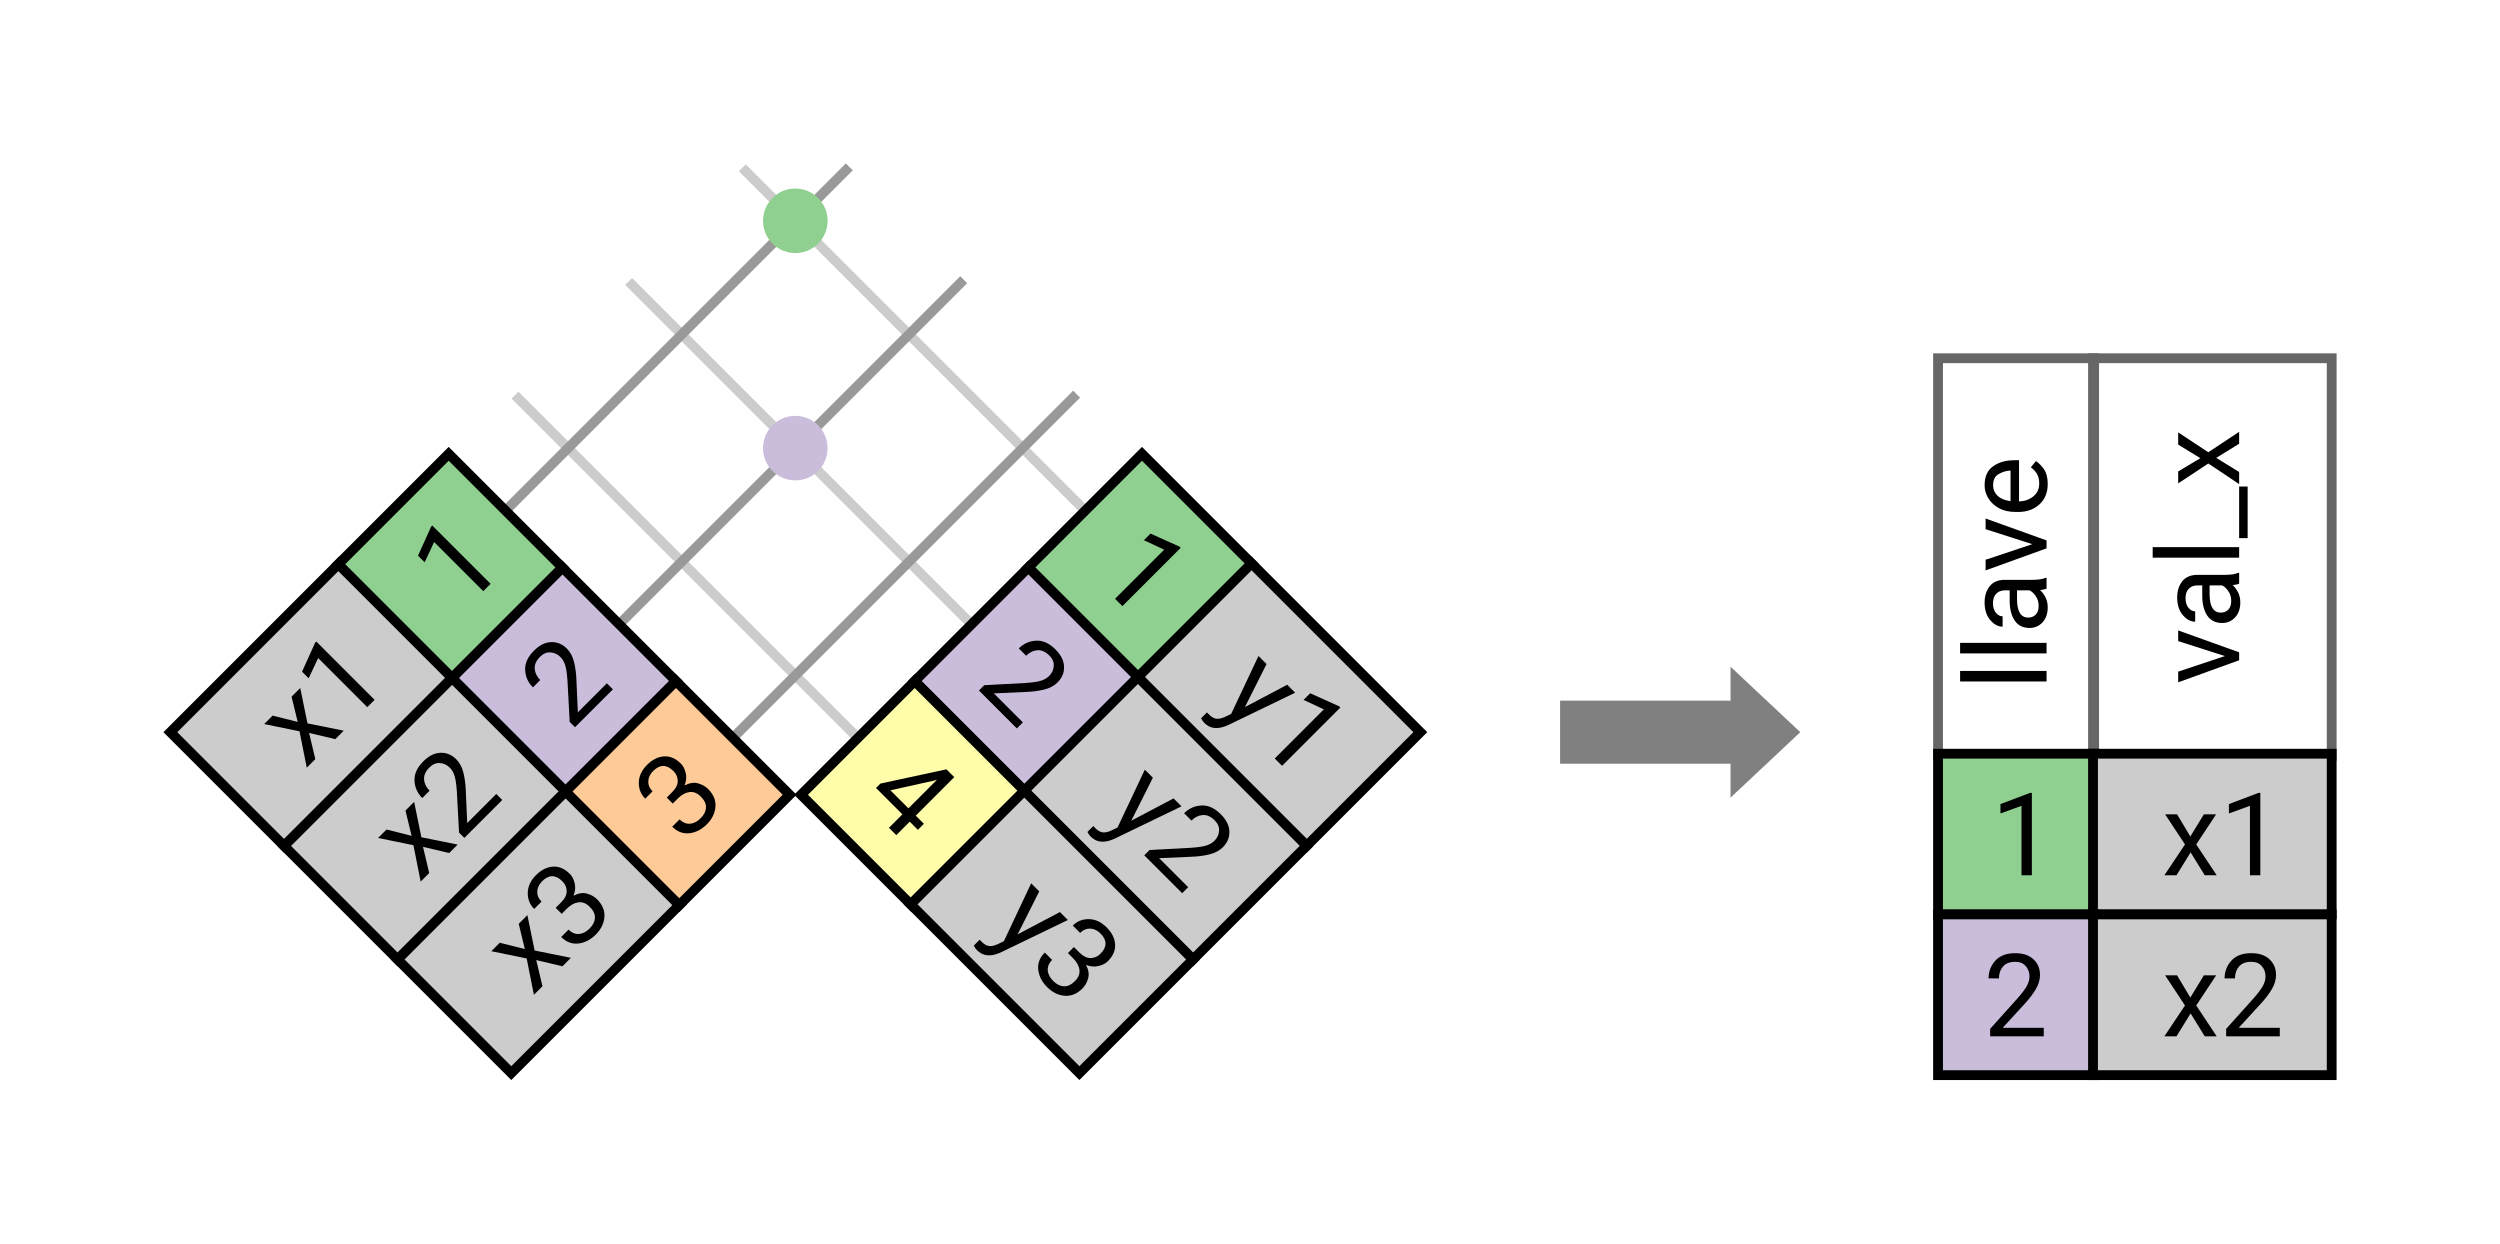
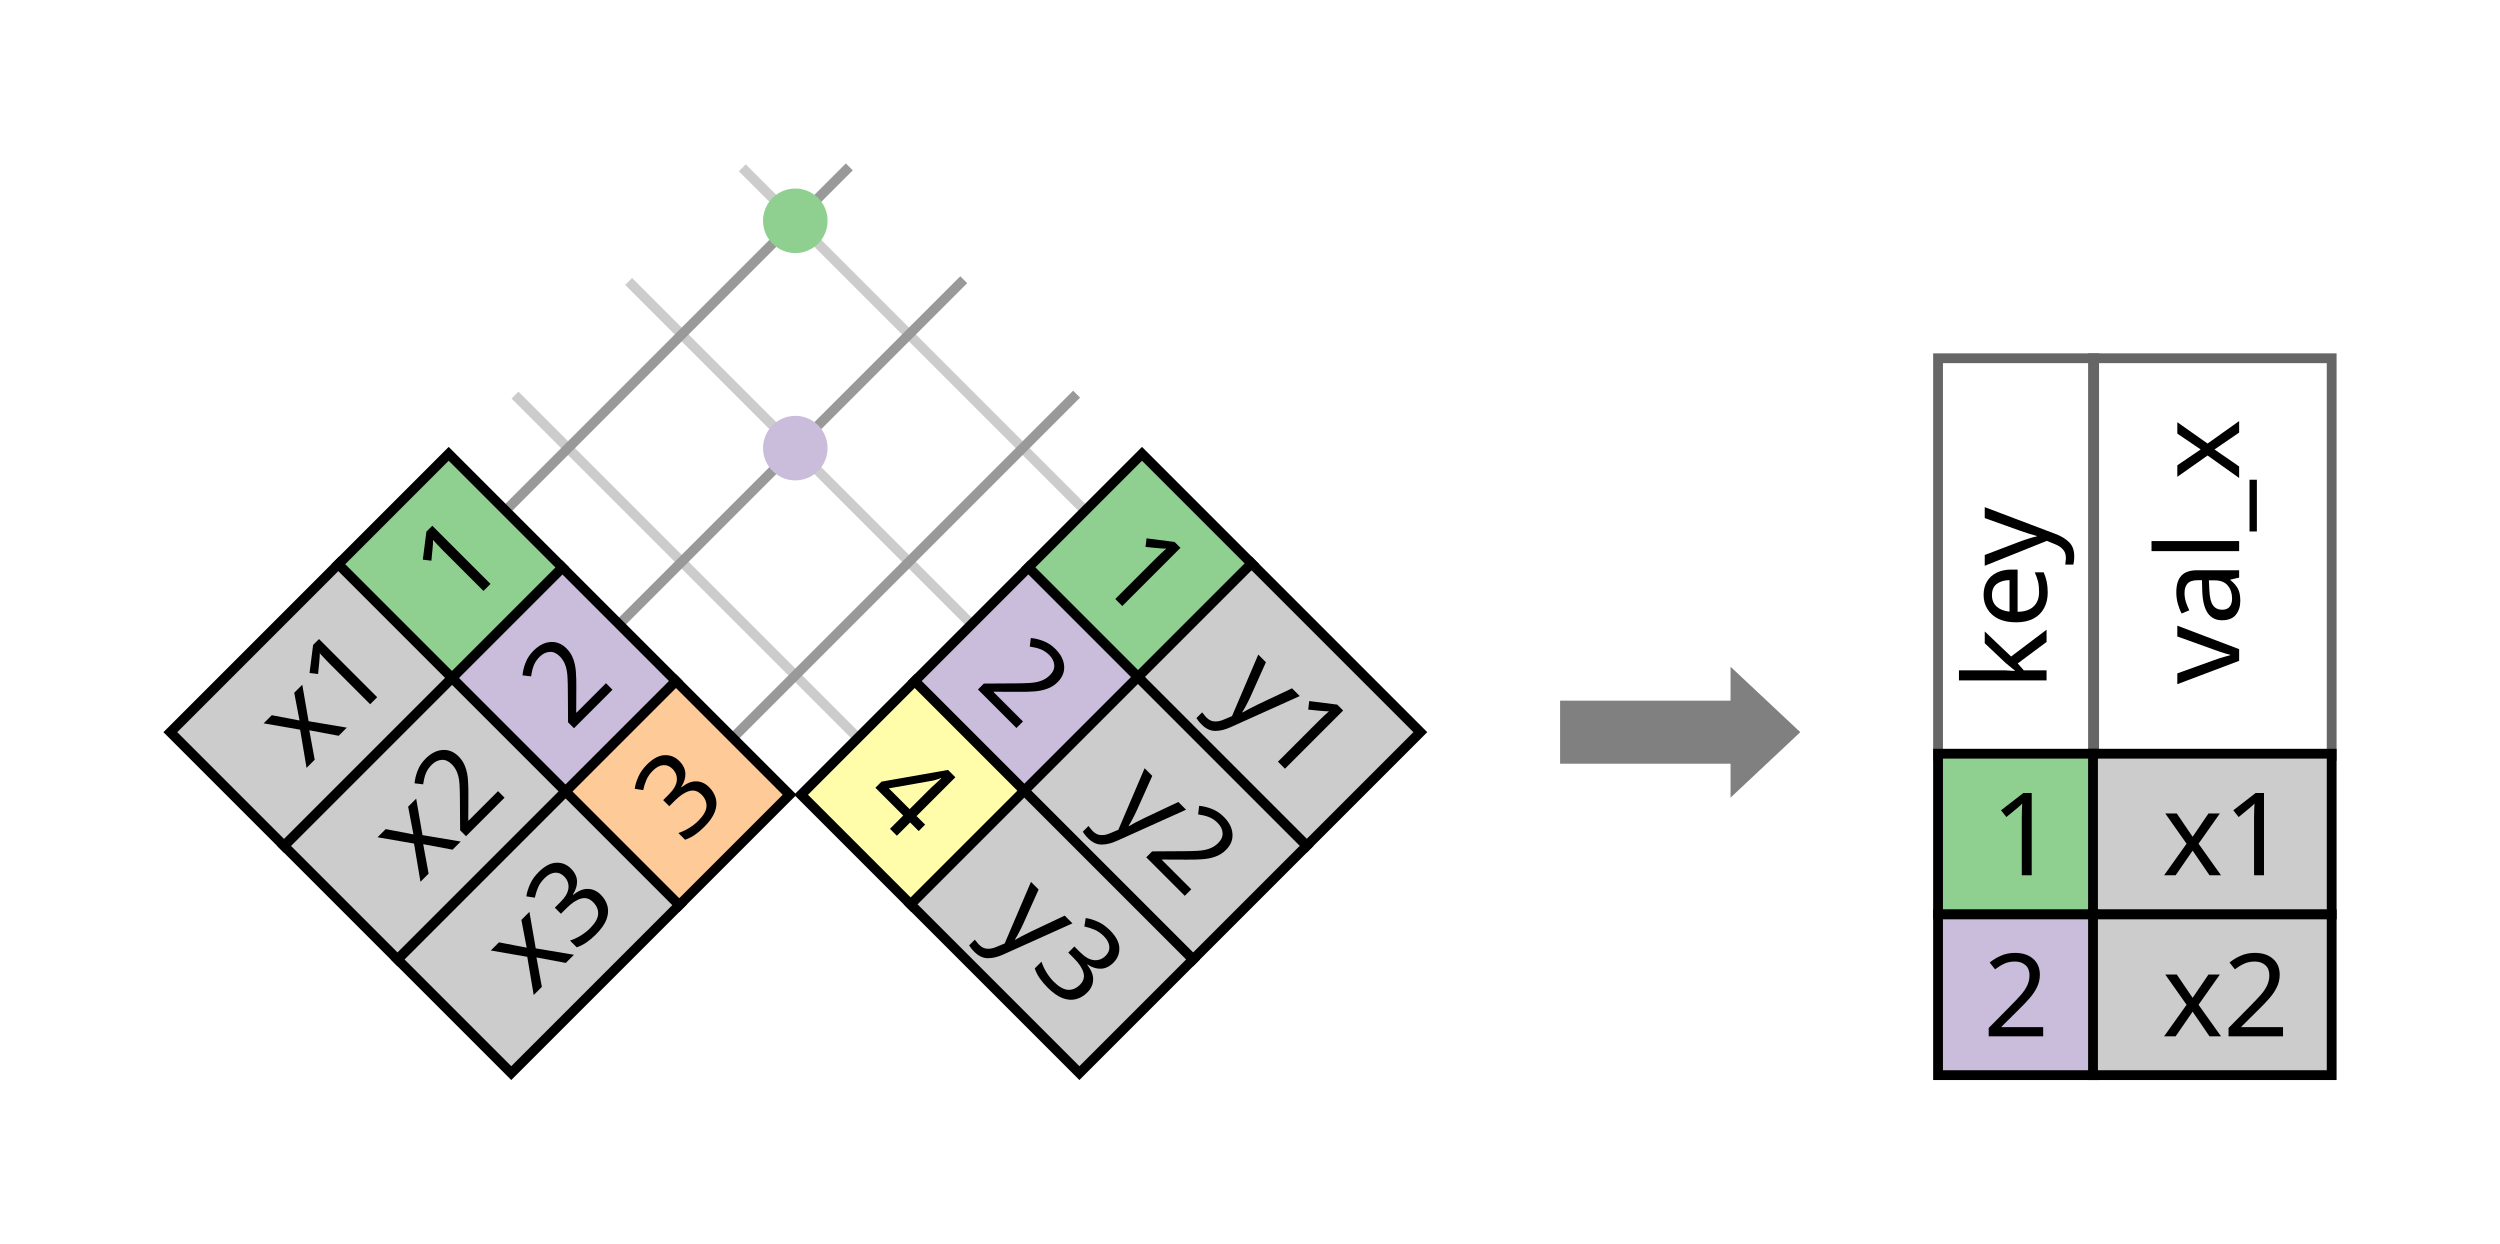
<svg xmlns="http://www.w3.org/2000/svg" version="1.1" id="svg2" viewBox="0 0 271.049 134.815" height="38.048mm" width="76.496mm">
  <defs id="defs4">
    </defs>
  <g id="layer1" transform="translate(-308.4128,-243.5791)" />
  <g id="g4643" transform="translate(-250.6627,-124.8299)">
    <g id="g4363" transform="translate(1.5297466e-5)">
      <rect style="fill:none;fill-opacity:1;stroke:#666666;stroke-width:1.063;stroke-miterlimit:4;stroke-dasharray:none" id="rect4786" width="16.925" height="43.113" x="460.785" y="163.671" />
      <rect style="fill:none;fill-opacity:1;stroke:#666666;stroke-width:1.063;stroke-miterlimit:4;stroke-dasharray:none" id="rect4788" width="25.877" height="43.113" x="477.586" y="163.671" />
      <rect y="206.546" x="460.785" height="17.425" width="16.925" id="rect4646" style="fill:#8fd091;fill-opacity:1;stroke:#000000;stroke-width:1.063;stroke-miterlimit:4;stroke-dasharray:none" />
      <rect y="206.546" x="477.586" height="17.425" width="25.877" id="rect4648" style="fill:#cccccc;fill-opacity:1;stroke:#000000;stroke-width:1.063;stroke-miterlimit:4;stroke-dasharray:none" />
      <rect style="fill:#cabddc;fill-opacity:1;stroke:#000000;stroke-width:1.063;stroke-miterlimit:4;stroke-dasharray:none" id="rect4650" width="16.925" height="17.425" x="460.785" y="223.971" />
      <rect style="fill:#cccccc;fill-opacity:1;stroke:#000000;stroke-width:1.063;stroke-miterlimit:4;stroke-dasharray:none" id="rect4656" width="25.877" height="17.425" x="477.586" y="223.971" />
      <text xml:space="preserve" style="font-style:normal;font-weight:normal;line-height:0%;font-family:sans-serif;letter-spacing:0px;word-spacing:0px;fill:#000000;fill-opacity:1;stroke:none;stroke-width:1px;stroke-linecap:butt;stroke-linejoin:miter;stroke-opacity:1" x="466.504" y="219.724" id="text4666">
-         <tspan id="tspan4668" x="466.504" y="219.724" style="font-style:normal;font-variant:normal;font-weight:normal;font-stretch:normal;font-size:12.5px;line-height:1.25;font-family:Roboto;-inkscape-font-specification:Roboto">1</tspan>
+         <tspan id="tspan4668" x="466.504" y="219.724" style="font-style:normal;font-variant:normal;font-weight:normal;font-stretch:normal;font-size:12.5px;line-height:1.25;font-family:Fira Sans;-inkscape-font-specification:Fira Sans">1</tspan>
      </text>
      <text xml:space="preserve" style="font-style:normal;font-weight:normal;line-height:0%;font-family:sans-serif;letter-spacing:0px;word-spacing:0px;fill:#000000;fill-opacity:1;stroke:none;stroke-width:1px;stroke-linecap:butt;stroke-linejoin:miter;stroke-opacity:1" x="485.074" y="219.724" id="text4670">
-         <tspan id="tspan4672" x="485.074" y="219.724" style="font-style:normal;font-variant:normal;font-weight:normal;font-stretch:normal;font-size:12.5px;line-height:1.25;font-family:Roboto;-inkscape-font-specification:Roboto">x1</tspan>
+         <tspan id="tspan4672" x="485.074" y="219.724" style="font-style:normal;font-variant:normal;font-weight:normal;font-stretch:normal;font-size:12.5px;line-height:1.25;font-family:Fira Sans;-inkscape-font-specification:Fira Sans">x1</tspan>
      </text>
      <text id="text4674" y="237.188" x="465.683" style="font-style:normal;font-weight:normal;line-height:0%;font-family:sans-serif;letter-spacing:0px;word-spacing:0px;fill:#000000;fill-opacity:1;stroke:none;stroke-width:1px;stroke-linecap:butt;stroke-linejoin:miter;stroke-opacity:1" xml:space="preserve">
-         <tspan style="font-style:normal;font-variant:normal;font-weight:normal;font-stretch:normal;font-size:12.5px;line-height:1.25;font-family:Roboto;-inkscape-font-specification:Roboto" y="237.188" x="465.683" id="tspan4676">2</tspan>
+         <tspan style="font-style:normal;font-variant:normal;font-weight:normal;font-stretch:normal;font-size:12.5px;line-height:1.25;font-family:Fira Sans;-inkscape-font-specification:Fira Sans" y="237.188" x="465.683" id="tspan4676">2</tspan>
      </text>
      <text transform="rotate(-90)" xml:space="preserve" style="font-style:normal;font-weight:normal;line-height:0%;font-family:sans-serif;letter-spacing:0px;word-spacing:0px;fill:#000000;fill-opacity:1;stroke:none;stroke-width:1px;stroke-linecap:butt;stroke-linejoin:miter;stroke-opacity:1" x="-199.665" y="472.549" id="text4790">
-         <tspan id="tspan4792" x="-199.665" y="472.549" style="font-style:normal;font-variant:normal;font-weight:normal;font-stretch:normal;font-size:12.5px;line-height:1.25;font-family:Roboto;-inkscape-font-specification:Roboto">llave</tspan>
+         <tspan id="tspan4792" x="-199.665" y="472.549" style="font-style:normal;font-variant:normal;font-weight:normal;font-stretch:normal;font-size:12.5px;line-height:1.25;font-family:Fira Sans;-inkscape-font-specification:Fira Sans">key</tspan>
      </text>
      <text id="text4794" y="493.427" x="-199.006" style="font-style:normal;font-weight:normal;line-height:0%;font-family:sans-serif;letter-spacing:0px;word-spacing:0px;fill:#000000;fill-opacity:1;stroke:none;stroke-width:1px;stroke-linecap:butt;stroke-linejoin:miter;stroke-opacity:1" xml:space="preserve" transform="rotate(-90)">
-         <tspan style="font-style:normal;font-variant:normal;font-weight:normal;font-stretch:normal;font-size:12.5px;line-height:1.25;font-family:Roboto;-inkscape-font-specification:Roboto" y="493.427" x="-199.006" id="tspan4796">val_x</tspan>
+         <tspan style="font-style:normal;font-variant:normal;font-weight:normal;font-stretch:normal;font-size:12.5px;line-height:1.25;font-family:Fira Sans;-inkscape-font-specification:Fira Sans" y="493.427" x="-199.006" id="tspan4796">val_x</tspan>
      </text>
      <text id="text3409" y="237.188" x="485.074" style="font-style:normal;font-weight:normal;line-height:0%;font-family:sans-serif;letter-spacing:0px;word-spacing:0px;fill:#000000;fill-opacity:1;stroke:none;stroke-width:1px;stroke-linecap:butt;stroke-linejoin:miter;stroke-opacity:1" xml:space="preserve">
-         <tspan style="font-style:normal;font-variant:normal;font-weight:normal;font-stretch:normal;font-size:12.5px;line-height:1.25;font-family:Roboto;-inkscape-font-specification:Roboto" y="237.188" x="485.074" id="tspan3411">x2</tspan>
+         <tspan style="font-style:normal;font-variant:normal;font-weight:normal;font-stretch:normal;font-size:12.5px;line-height:1.25;font-family:Fira Sans;-inkscape-font-specification:Fira Sans" y="237.188" x="485.074" id="tspan3411">x2</tspan>
      </text>
    </g>
    <g id="g4383" transform="translate(-4.233748,19.73653)">
      <path transform="matrix(0,0.7847865,-0.4827799,0,524.5841,-140.3256)" d="m 422.915,169.979 -9.043,0 -9.043,0 4.521,-7.831 4.521,-7.831 4.521,7.831 z" id="path5134" style="fill:#808080;fill-opacity:1;stroke:none;stroke-width:2.16;stroke-miterlimit:4;stroke-dasharray:none" />
      <rect y="181.058" x="424.042" height="6.836" width="19.95" id="rect5136" style="fill:#808080;fill-opacity:1;stroke:none;stroke-width:3.543;stroke-miterlimit:4;stroke-dasharray:none" />
    </g>
    <g id="g5111" transform="rotate(45,341.126,193.9909)">
      <g transform="rotate(-45,133.7133,77.4099)" id="g5079">
        <g id="g4877">
          <g id="g4951" />
        </g>
      </g>
      <g id="g4317">
        <g id="g3425" transform="rotate(-45,345.3598,204.2122)">
          <path style="fill:none;fill-rule:evenodd;stroke:#cccccc;stroke-width:1.063;stroke-linecap:butt;stroke-linejoin:miter;stroke-miterlimit:4;stroke-dasharray:none;stroke-opacity:1" d="m 339.609,143.021 58.167,58.167" id="path5046" />
          <path style="fill:none;fill-rule:evenodd;stroke:#cccccc;stroke-width:1.063;stroke-linecap:butt;stroke-linejoin:miter;stroke-miterlimit:4;stroke-dasharray:none;stroke-opacity:1" d="m 314.966,167.664 58.167,58.167" id="path5048" />
          <path id="path5050" d="m 327.287,155.343 58.167,58.167" style="fill:none;fill-rule:evenodd;stroke:#cccccc;stroke-width:1.063;stroke-linecap:butt;stroke-linejoin:miter;stroke-miterlimit:4;stroke-dasharray:none;stroke-opacity:1" />
          <rect style="fill:#8fd091;fill-opacity:1;stroke:#000000;stroke-width:1.063;stroke-miterlimit:4;stroke-dasharray:none" id="rect4769" width="16.925" height="17.425" x="393.842" y="-147.721" transform="rotate(45)" />
          <rect style="fill:#cccccc;fill-opacity:1;stroke:#000000;stroke-width:1.063;stroke-miterlimit:4;stroke-dasharray:none" id="rect4775" width="25.877" height="17.425" x="410.643" y="-147.721" transform="rotate(45)" />
          <rect y="-130.296" x="393.842" height="17.425" width="16.925" id="use5269" style="fill:#cabddc;fill-opacity:1;stroke:#000000;stroke-width:1.063;stroke-miterlimit:4;stroke-dasharray:none" transform="rotate(45)" />
          <rect y="-112.871" x="393.842" height="17.425" width="16.925" id="use5271" style="fill:#fffda9;fill-opacity:1;stroke:#000000;stroke-width:1.063;stroke-miterlimit:4;stroke-dasharray:none" transform="rotate(45)" />
          <rect y="-130.296" x="410.643" height="17.425" width="25.877" id="use5277" style="fill:#cccccc;fill-opacity:1;stroke:#000000;stroke-width:1.063;stroke-miterlimit:4;stroke-dasharray:none" transform="rotate(45)" />
          <rect y="-112.871" x="410.643" height="17.425" width="25.877" id="use5279" style="fill:#cccccc;fill-opacity:1;stroke:#000000;stroke-width:1.063;stroke-miterlimit:4;stroke-dasharray:none" transform="rotate(45)" />
          <text xml:space="preserve" style="font-style:normal;font-weight:normal;line-height:0%;font-family:sans-serif;letter-spacing:0px;word-spacing:0px;fill:#000000;fill-opacity:1;stroke:none;stroke-width:1px;stroke-linecap:butt;stroke-linejoin:miter;stroke-opacity:1" x="418.132" y="-134.544" id="text4614" transform="rotate(45)">
-             <tspan id="tspan4616" x="418.132" y="-134.544" style="font-style:normal;font-variant:normal;font-weight:normal;font-stretch:normal;font-size:12.5px;line-height:1.25;font-family:Roboto;-inkscape-font-specification:Roboto">y1</tspan>
+             <tspan id="tspan4616" x="418.132" y="-134.544" style="font-style:normal;font-variant:normal;font-weight:normal;font-stretch:normal;font-size:12.5px;line-height:1.25;font-family:Fira Sans;-inkscape-font-specification:Fira Sans">y1</tspan>
          </text>
          <text id="text4618" y="-134.544" x="399.561" style="font-style:normal;font-weight:normal;line-height:0%;font-family:sans-serif;letter-spacing:0px;word-spacing:0px;fill:#000000;fill-opacity:1;stroke:none;stroke-width:1px;stroke-linecap:butt;stroke-linejoin:miter;stroke-opacity:1" xml:space="preserve" transform="rotate(45)">
-             <tspan style="font-style:normal;font-variant:normal;font-weight:normal;font-stretch:normal;font-size:12.5px;line-height:1.25;font-family:Roboto;-inkscape-font-specification:Roboto" y="-134.544" x="399.561" id="tspan4620">1</tspan>
+             <tspan style="font-style:normal;font-variant:normal;font-weight:normal;font-stretch:normal;font-size:12.5px;line-height:1.25;font-family:Fira Sans;-inkscape-font-specification:Fira Sans" y="-134.544" x="399.561" id="tspan4620">1</tspan>
          </text>
          <text id="text4622" y="-117.119" x="418.132" style="font-style:normal;font-weight:normal;line-height:0%;font-family:sans-serif;letter-spacing:0px;word-spacing:0px;fill:#000000;fill-opacity:1;stroke:none;stroke-width:1px;stroke-linecap:butt;stroke-linejoin:miter;stroke-opacity:1" xml:space="preserve" transform="rotate(45)">
-             <tspan style="font-style:normal;font-variant:normal;font-weight:normal;font-stretch:normal;font-size:12.5px;line-height:1.25;font-family:Roboto;-inkscape-font-specification:Roboto" y="-117.119" x="418.132" id="tspan4624">y2</tspan>
+             <tspan style="font-style:normal;font-variant:normal;font-weight:normal;font-stretch:normal;font-size:12.5px;line-height:1.25;font-family:Fira Sans;-inkscape-font-specification:Fira Sans" y="-117.119" x="418.132" id="tspan4624">y2</tspan>
          </text>
          <text xml:space="preserve" style="font-style:normal;font-weight:normal;line-height:0%;font-family:sans-serif;letter-spacing:0px;word-spacing:0px;fill:#000000;fill-opacity:1;stroke:none;stroke-width:1px;stroke-linecap:butt;stroke-linejoin:miter;stroke-opacity:1" x="398.74" y="-117.079" id="text4626" transform="rotate(45)">
-             <tspan id="tspan4628" x="398.74" y="-117.079" style="font-style:normal;font-variant:normal;font-weight:normal;font-stretch:normal;font-size:12.5px;line-height:1.25;font-family:Roboto;-inkscape-font-specification:Roboto">2</tspan>
+             <tspan id="tspan4628" x="398.74" y="-117.079" style="font-style:normal;font-variant:normal;font-weight:normal;font-stretch:normal;font-size:12.5px;line-height:1.25;font-family:Fira Sans;-inkscape-font-specification:Fira Sans">2</tspan>
          </text>
          <text xml:space="preserve" style="font-style:normal;font-weight:normal;line-height:0%;font-family:sans-serif;letter-spacing:0px;word-spacing:0px;fill:#000000;fill-opacity:1;stroke:none;stroke-width:1px;stroke-linecap:butt;stroke-linejoin:miter;stroke-opacity:1" x="418.132" y="-99.693" id="text4630" transform="rotate(45)">
-             <tspan id="tspan4632" x="418.132" y="-99.693" style="font-style:normal;font-variant:normal;font-weight:normal;font-stretch:normal;font-size:12.5px;line-height:1.25;font-family:Roboto;-inkscape-font-specification:Roboto">y3</tspan>
+             <tspan id="tspan4632" x="418.132" y="-99.693" style="font-style:normal;font-variant:normal;font-weight:normal;font-stretch:normal;font-size:12.5px;line-height:1.25;font-family:Fira Sans;-inkscape-font-specification:Fira Sans">y3</tspan>
          </text>
          <text id="text4634" y="-99.654" x="398.74" style="font-style:normal;font-weight:normal;line-height:0%;font-family:sans-serif;letter-spacing:0px;word-spacing:0px;fill:#000000;fill-opacity:1;stroke:none;stroke-width:1px;stroke-linecap:butt;stroke-linejoin:miter;stroke-opacity:1" xml:space="preserve" transform="rotate(45)">
-             <tspan style="font-style:normal;font-variant:normal;font-weight:normal;font-stretch:normal;font-size:12.5px;line-height:1.25;font-family:Roboto;-inkscape-font-specification:Roboto" y="-99.654" x="398.74" id="tspan4636">4</tspan>
+             <tspan style="font-style:normal;font-variant:normal;font-weight:normal;font-stretch:normal;font-size:12.5px;line-height:1.25;font-family:Fira Sans;-inkscape-font-specification:Fira Sans" y="-99.654" x="398.74" id="tspan4636">4</tspan>
          </text>
          <path transform="rotate(-45,133.7133,77.40989)" id="path5045" d="m 158.675,277.527 h 82.508" style="fill:none;fill-rule:evenodd;stroke:#999999;stroke-width:1.063;stroke-linecap:butt;stroke-linejoin:miter;stroke-miterlimit:4;stroke-dasharray:none;stroke-opacity:1" />
          <path transform="rotate(-45,133.7133,77.40989)" id="path4698" d="m 158.675,312.378 82.508,-2e-5" style="fill:none;fill-rule:evenodd;stroke:#999999;stroke-width:1.063;stroke-linecap:butt;stroke-linejoin:miter;stroke-miterlimit:4;stroke-dasharray:none;stroke-opacity:1" />
          <path transform="rotate(-45,133.7133,77.40989)" style="fill:none;fill-rule:evenodd;stroke:#999999;stroke-width:1.063;stroke-linecap:butt;stroke-linejoin:miter;stroke-miterlimit:4;stroke-dasharray:none;stroke-opacity:1" d="m 158.675,294.952 82.631,-1e-5" id="path4696" />
          <rect transform="matrix(-0.7071068,0.7071068,0.7071068,0.7071068,-15.57334,117.2224)" y="286.24" x="-171.67" height="17.425" width="25.877" id="use4459" style="fill:#cccccc;fill-opacity:1;stroke:#000000;stroke-width:1.063;stroke-miterlimit:4;stroke-dasharray:none" />
          <rect transform="matrix(-0.7071068,0.7071068,0.7071068,0.7071068,-15.57334,117.2224)" y="303.665" x="-171.67" height="17.425" width="25.877" id="use4461" style="fill:#cccccc;fill-opacity:1;stroke:#000000;stroke-width:1.063;stroke-miterlimit:4;stroke-dasharray:none" />
          <rect transform="matrix(-0.7071068,0.7071068,0.7071068,0.7071068,-15.57334,117.2224)" y="286.24" x="-188.472" height="17.425" width="16.925" id="use4467" style="fill:#cabddc;fill-opacity:1;stroke:#000000;stroke-width:1.063;stroke-miterlimit:4;stroke-dasharray:none" />
          <rect transform="matrix(-0.7071068,0.7071068,0.7071068,0.7071068,-15.57334,117.2224)" y="303.665" x="-188.472" height="17.425" width="16.925" id="use4469" style="fill:#fecb98;fill-opacity:1;stroke:#000000;stroke-width:1.063;stroke-miterlimit:4;stroke-dasharray:none" />
          <rect style="fill:#cccccc;fill-opacity:1;stroke:#000000;stroke-width:1.063;stroke-miterlimit:4;stroke-dasharray:none" id="rect4940" width="25.877" height="17.425" x="-171.67" y="268.815" transform="matrix(-0.7071068,0.7071068,0.7071068,0.7071068,-15.57334,117.2224)" />
          <rect style="fill:#8fd091;fill-opacity:1;stroke:#000000;stroke-width:1.063;stroke-miterlimit:4;stroke-dasharray:none" id="rect4934" width="16.925" height="17.425" x="-188.472" y="268.815" transform="matrix(-0.7071068,0.7071068,0.7071068,0.7071068,-15.57334,117.2224)" />
          <text transform="rotate(-45)" xml:space="preserve" style="font-style:normal;font-weight:normal;line-height:0%;font-family:sans-serif;letter-spacing:0px;word-spacing:0px;fill:#000000;fill-opacity:1;stroke:none;stroke-width:1px;stroke-linecap:butt;stroke-linejoin:miter;stroke-opacity:1" x="59.38" y="353.869" id="text4950">
-             <tspan id="tspan4952" x="59.38" y="353.869" style="font-style:normal;font-variant:normal;font-weight:normal;font-stretch:normal;font-size:12.5px;line-height:1.25;font-family:Roboto;-inkscape-font-specification:Roboto">x1</tspan>
+             <tspan id="tspan4952" x="59.38" y="353.869" style="font-style:normal;font-variant:normal;font-weight:normal;font-stretch:normal;font-size:12.5px;line-height:1.25;font-family:Fira Sans;-inkscape-font-specification:Fira Sans">x1</tspan>
          </text>
          <text transform="rotate(-45,133.7133,77.40989)" id="text4978" y="281.992" x="177.265" style="font-style:normal;font-weight:normal;line-height:0%;font-family:sans-serif;letter-spacing:0px;word-spacing:0px;fill:#000000;fill-opacity:1;stroke:none;stroke-width:1px;stroke-linecap:butt;stroke-linejoin:miter;stroke-opacity:1" xml:space="preserve">
-             <tspan style="font-style:normal;font-variant:normal;font-weight:normal;font-stretch:normal;font-size:12.5px;line-height:1.25;font-family:Roboto;-inkscape-font-specification:Roboto" y="281.992" x="177.265" id="tspan4980">1</tspan>
+             <tspan style="font-style:normal;font-variant:normal;font-weight:normal;font-stretch:normal;font-size:12.5px;line-height:1.25;font-family:Fira Sans;-inkscape-font-specification:Fira Sans" y="281.992" x="177.265" id="tspan4980">1</tspan>
          </text>
          <text transform="rotate(-45,133.7133,77.40989)" xml:space="preserve" style="font-style:normal;font-weight:normal;line-height:0%;font-family:sans-serif;letter-spacing:0px;word-spacing:0px;fill:#000000;fill-opacity:1;stroke:none;stroke-width:1px;stroke-linecap:butt;stroke-linejoin:miter;stroke-opacity:1" x="176.445" y="299.457" id="text4582">
-             <tspan id="tspan4584" x="176.445" y="299.457" style="font-style:normal;font-variant:normal;font-weight:normal;font-stretch:normal;font-size:12.5px;line-height:1.25;font-family:Roboto;-inkscape-font-specification:Roboto">2</tspan>
+             <tspan id="tspan4584" x="176.445" y="299.457" style="font-style:normal;font-variant:normal;font-weight:normal;font-stretch:normal;font-size:12.5px;line-height:1.25;font-family:Fira Sans;-inkscape-font-specification:Fira Sans">2</tspan>
          </text>
          <text transform="rotate(-45,133.7133,77.40989)" id="text4590" y="316.882" x="176.445" style="font-style:normal;font-weight:normal;line-height:0%;font-family:sans-serif;letter-spacing:0px;word-spacing:0px;fill:#000000;fill-opacity:1;stroke:none;stroke-width:1px;stroke-linecap:butt;stroke-linejoin:miter;stroke-opacity:1" xml:space="preserve">
-             <tspan style="font-style:normal;font-variant:normal;font-weight:normal;font-stretch:normal;font-size:12.5px;line-height:1.25;font-family:Roboto;-inkscape-font-specification:Roboto" y="316.882" x="176.445" id="tspan4592">3</tspan>
+             <tspan style="font-style:normal;font-variant:normal;font-weight:normal;font-stretch:normal;font-size:12.5px;line-height:1.25;font-family:Fira Sans;-inkscape-font-specification:Fira Sans" y="316.882" x="176.445" id="tspan4592">3</tspan>
          </text>
          <circle r="3.5" style="fill:#cabddc;fill-opacity:1;stroke:none;stroke-width:3.624;stroke-miterlimit:4;stroke-dasharray:none" id="circle3549" cx="345.357" cy="173.415" />
          <circle cy="148.769" cx="345.357" id="circle3994" style="fill:#8fd091;fill-opacity:1;stroke:none;stroke-width:3.624;stroke-miterlimit:4;stroke-dasharray:none" r="3.5" />
          <text id="text3417" y="371.334" x="59.38" style="font-style:normal;font-weight:normal;line-height:0%;font-family:sans-serif;letter-spacing:0px;word-spacing:0px;fill:#000000;fill-opacity:1;stroke:none;stroke-width:1px;stroke-linecap:butt;stroke-linejoin:miter;stroke-opacity:1" xml:space="preserve" transform="rotate(-45)">
-             <tspan style="font-style:normal;font-variant:normal;font-weight:normal;font-stretch:normal;font-size:12.5px;line-height:1.25;font-family:Roboto;-inkscape-font-specification:Roboto" y="371.334" x="59.38" id="tspan3419">x2</tspan>
+             <tspan style="font-style:normal;font-variant:normal;font-weight:normal;font-stretch:normal;font-size:12.5px;line-height:1.25;font-family:Fira Sans;-inkscape-font-specification:Fira Sans" y="371.334" x="59.38" id="tspan3419">x2</tspan>
          </text>
          <text transform="rotate(-45)" xml:space="preserve" style="font-style:normal;font-weight:normal;line-height:0%;font-family:sans-serif;letter-spacing:0px;word-spacing:0px;fill:#000000;fill-opacity:1;stroke:none;stroke-width:1px;stroke-linecap:butt;stroke-linejoin:miter;stroke-opacity:1" x="59.38" y="388.698" id="text3421">
-             <tspan id="tspan3423" x="59.38" y="388.698" style="font-style:normal;font-variant:normal;font-weight:normal;font-stretch:normal;font-size:12.5px;line-height:1.25;font-family:Roboto;-inkscape-font-specification:Roboto">x3</tspan>
+             <tspan id="tspan3423" x="59.38" y="388.698" style="font-style:normal;font-variant:normal;font-weight:normal;font-stretch:normal;font-size:12.5px;line-height:1.25;font-family:Fira Sans;-inkscape-font-specification:Fira Sans">x3</tspan>
          </text>
        </g>
      </g>
    </g>
  </g>
</svg>
